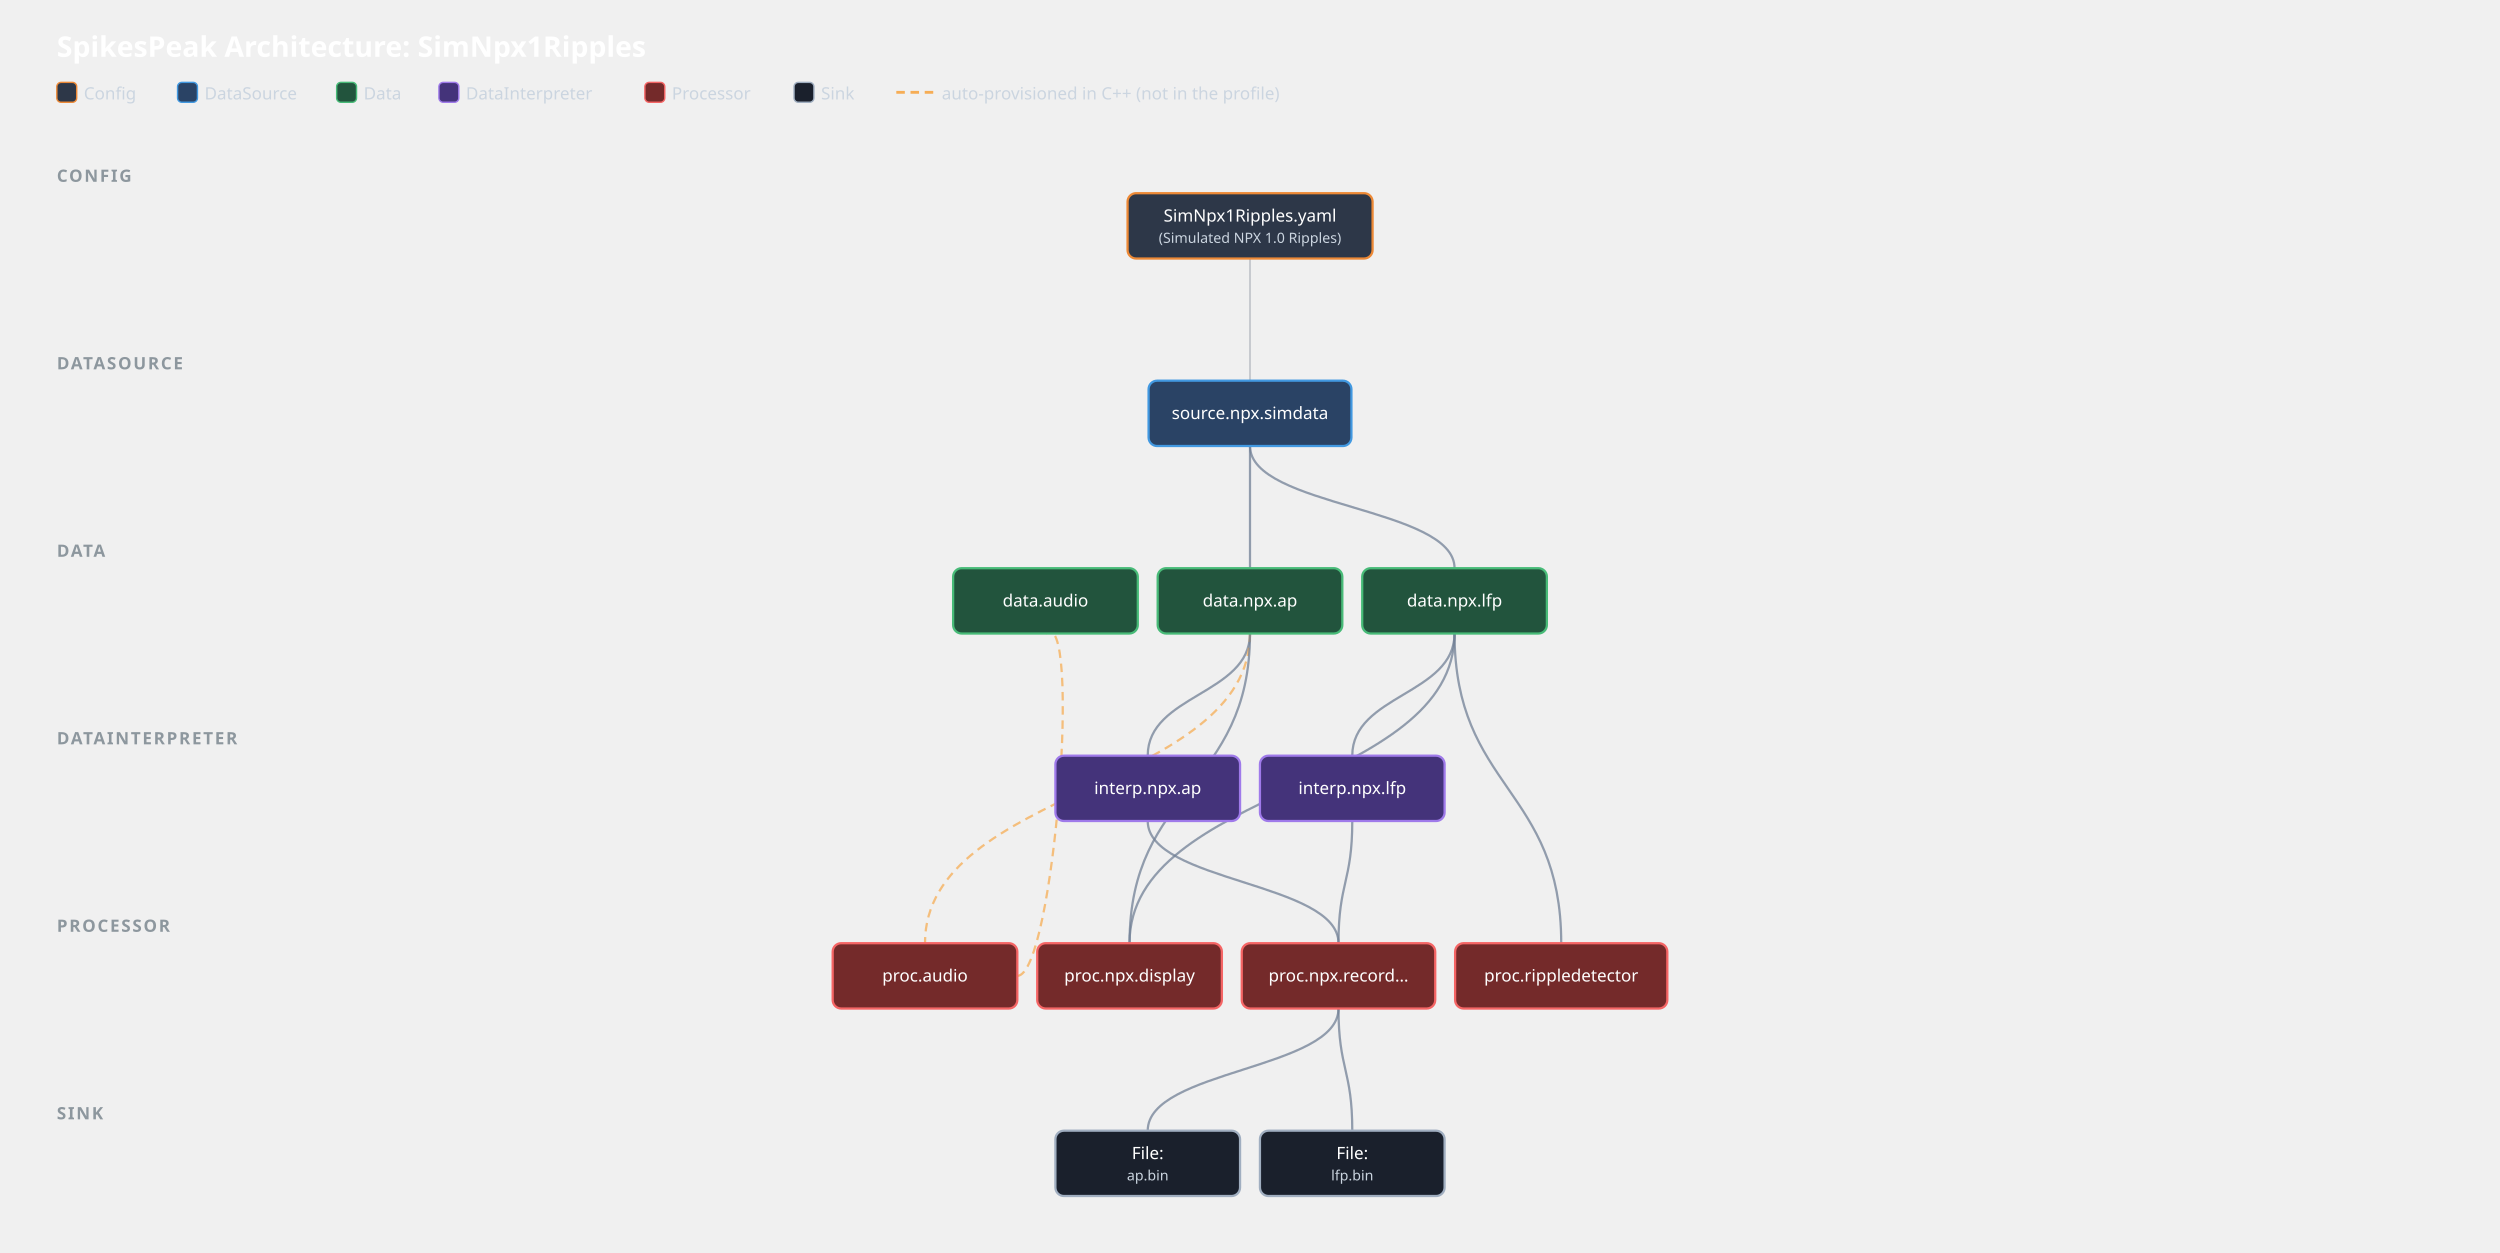
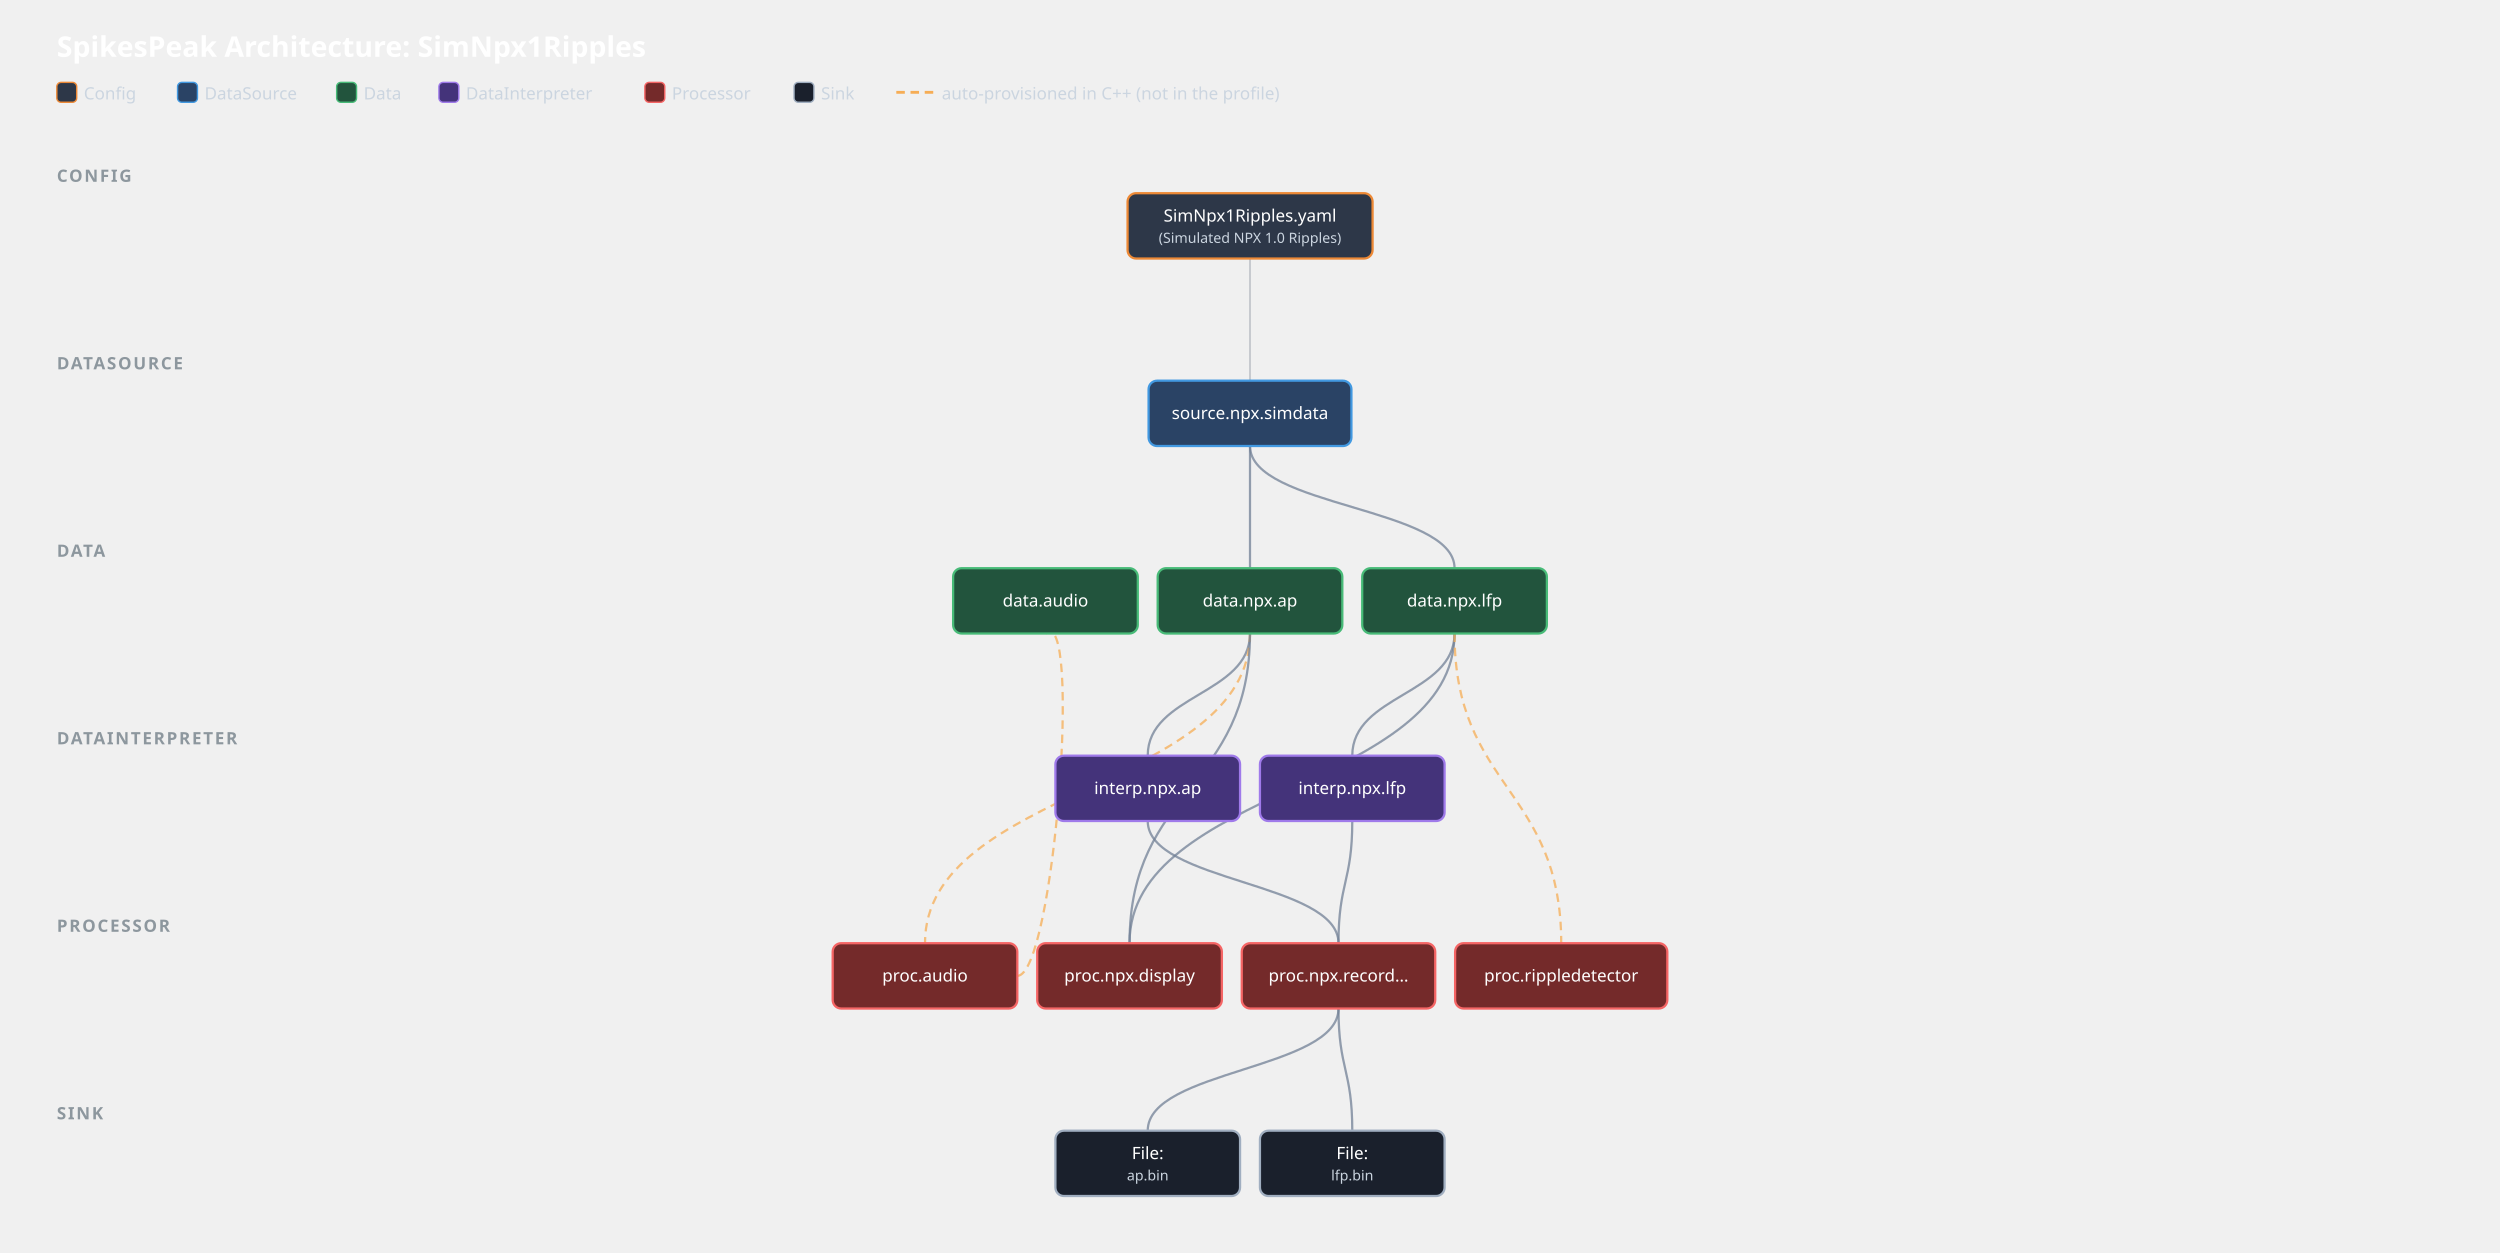
<svg xmlns="http://www.w3.org/2000/svg" width="1760.0" height="882.0" viewBox="0 0 1760.0 882.0" preserveAspectRatio="xMidYMin meet" style="background-color: #1a1a1a; max-width: 100%; height: auto;">
  <text x="40" y="40" fill="#fff" font-family="sans-serif" font-size="20" font-weight="bold">SpikesPeak Architecture: SimNpx1Ripples</text>
  <g id="legend">
    <rect x="40" y="58" width="14" height="14" rx="3" fill="#2d3748" stroke="#ed8936" stroke-width="1" />
    <text x="59" y="70" fill="#cbd5e0" font-family="sans-serif" font-size="12">Config</text>
    <rect x="125" y="58" width="14" height="14" rx="3" fill="#2a4365" stroke="#4299e1" stroke-width="1" />
    <text x="144" y="70" fill="#cbd5e0" font-family="sans-serif" font-size="12">DataSource</text>
    <rect x="237" y="58" width="14" height="14" rx="3" fill="#22543d" stroke="#48bb78" stroke-width="1" />
    <text x="256" y="70" fill="#cbd5e0" font-family="sans-serif" font-size="12">Data</text>
    <rect x="309" y="58" width="14" height="14" rx="3" fill="#44337a" stroke="#9f7aea" stroke-width="1" />
    <text x="328" y="70" fill="#cbd5e0" font-family="sans-serif" font-size="12">DataInterpreter</text>
    <rect x="454" y="58" width="14" height="14" rx="3" fill="#742a2a" stroke="#f56565" stroke-width="1" />
    <text x="473" y="70" fill="#cbd5e0" font-family="sans-serif" font-size="12">Processor</text>
    <rect x="559" y="58" width="14" height="14" rx="3" fill="#1a202c" stroke="#a0aec0" stroke-width="1" />
    <text x="578" y="70" fill="#cbd5e0" font-family="sans-serif" font-size="12">Sink</text>
    <path d="M 631 65 l 26 0" stroke="#f6ad55" stroke-width="2" stroke-dasharray="6 4" />
    <text x="663" y="70" fill="#cbd5e0" font-family="sans-serif" font-size="12">auto-provisioned in C++ (not in the profile)</text>
  </g>
  <g id="edges">
    <path d="M 880.0 182.0 C 880.0 207.8, 880.0 224.0, 880.0 242.0 L 880.0 268.0" fill="none" stroke="#4a5568" stroke-width="1.0" opacity="0.35" />
    <path d="M 880.0 446.0 C 880.0 489.0, 808.0 489.0, 808.0 532.0" fill="none" stroke="#718096" stroke-width="1.6" opacity="0.75" />
    <path d="M 880.0 446.0 C 880.0 555.0, 651.2 555.0, 651.2 664.0" fill="none" stroke="#f6ad55" stroke-width="1.6" opacity="0.75" stroke-dasharray="6 4" />
    <path d="M 880.0 446.0 C 880.0 555.0, 795.2 555.0, 795.2 664.0" fill="none" stroke="#718096" stroke-width="1.6" opacity="0.75" />
    <path d="M 1024.0 446.0 C 1024.0 489.0, 952.0 489.0, 952.0 532.0" fill="none" stroke="#718096" stroke-width="1.6" opacity="0.75" />
    <path d="M 1024.0 446.0 C 1024.0 555.0, 795.2 555.0, 795.2 664.0" fill="none" stroke="#718096" stroke-width="1.6" opacity="0.75" />
-     <path d="M 1024.0 446.0 C 1024.0 555.0, 1099.1 555.0, 1099.1 664.0" fill="none" stroke="#718096" stroke-width="1.6" opacity="0.75" />
+     <path d="M 1024.0 446.0 C 1024.0 555.0, 1099.1 555.0, 1099.1 664.0" fill="none" stroke="#f6ad55" stroke-width="1.6" opacity="0.75" stroke-dasharray="6 4" />
    <path d="M 808.0 578.0 C 808.0 621.0, 942.3 621.0, 942.3 664.0" fill="none" stroke="#718096" stroke-width="1.6" opacity="0.75" />
    <path d="M 952.0 578.0 C 952.0 621.0, 942.3 621.0, 942.3 664.0" fill="none" stroke="#718096" stroke-width="1.6" opacity="0.75" />
    <path d="M 716.2 687.0 C 742.2 687.0, 762.0 423.0, 736.0 446.0" fill="none" stroke="#f6ad55" stroke-width="1.6" opacity="0.75" stroke-dasharray="6 4" />
    <path d="M 942.3 710.0 C 942.3 753.0, 808.0 753.0, 808.0 796.0" fill="none" stroke="#718096" stroke-width="1.6" opacity="0.75" />
    <path d="M 942.3 710.0 C 942.3 753.0, 952.0 753.0, 952.0 796.0" fill="none" stroke="#718096" stroke-width="1.6" opacity="0.75" />
    <path d="M 880.0 314.0 C 880.0 357.0, 880.0 357.0, 880.0 400.0" fill="none" stroke="#718096" stroke-width="1.6" opacity="0.75" />
    <path d="M 880.0 314.0 C 880.0 357.0, 1024.0 357.0, 1024.0 400.0" fill="none" stroke="#718096" stroke-width="1.6" opacity="0.75" />
  </g>
  <g id="nodes">
    <text x="40" y="128.0" fill="#8d979e" font-family="sans-serif" font-size="12" font-weight="bold" letter-spacing="1.2">CONFIG</text>
    <text x="40" y="260.0" fill="#8d979e" font-family="sans-serif" font-size="12" font-weight="bold" letter-spacing="1.2">DATASOURCE</text>
    <text x="40" y="392.0" fill="#8d979e" font-family="sans-serif" font-size="12" font-weight="bold" letter-spacing="1.2">DATA</text>
    <text x="40" y="524.0" fill="#8d979e" font-family="sans-serif" font-size="12" font-weight="bold" letter-spacing="1.2">DATAINTERPRETER</text>
    <text x="40" y="656.0" fill="#8d979e" font-family="sans-serif" font-size="12" font-weight="bold" letter-spacing="1.2">PROCESSOR</text>
    <text x="40" y="788.0" fill="#8d979e" font-family="sans-serif" font-size="12" font-weight="bold" letter-spacing="1.2">SINK</text>
    <rect x="793.8" y="136.0" width="172.5" height="46" rx="6" fill="#2d3748" stroke="#ed8936" stroke-width="1.6" />
    <text x="880.0" y="156.0" fill="#fff" font-family="sans-serif" font-size="12" text-anchor="middle">SimNpx1Ripples.yaml</text>
    <text x="880.0" y="171.0" fill="#cbd5e0" font-family="sans-serif" font-size="10" text-anchor="middle">(Simulated NPX 1.0 Ripples)</text>
    <rect x="671.0" y="400.0" width="130.0" height="46" rx="6" fill="#22543d" stroke="#48bb78" stroke-width="1.6" />
    <text x="736.0" y="427.0" fill="#fff" font-family="sans-serif" font-size="12" text-anchor="middle">data.audio</text>
    <rect x="815.0" y="400.0" width="130.0" height="46" rx="6" fill="#22543d" stroke="#48bb78" stroke-width="1.6" />
    <text x="880.0" y="427.0" fill="#fff" font-family="sans-serif" font-size="12" text-anchor="middle">data.npx.ap</text>
    <rect x="959.0" y="400.0" width="130.0" height="46" rx="6" fill="#22543d" stroke="#48bb78" stroke-width="1.6" />
    <text x="1024.0" y="427.0" fill="#fff" font-family="sans-serif" font-size="12" text-anchor="middle">data.npx.lfp</text>
    <rect x="743.0" y="532.0" width="130.0" height="46" rx="6" fill="#44337a" stroke="#9f7aea" stroke-width="1.6" />
    <text x="808.0" y="559.0" fill="#fff" font-family="sans-serif" font-size="12" text-anchor="middle">interp.npx.ap</text>
    <rect x="887.0" y="532.0" width="130.0" height="46" rx="6" fill="#44337a" stroke="#9f7aea" stroke-width="1.6" />
    <text x="952.0" y="559.0" fill="#fff" font-family="sans-serif" font-size="12" text-anchor="middle">interp.npx.lfp</text>
    <rect x="586.2" y="664.0" width="130.0" height="46" rx="6" fill="#742a2a" stroke="#f56565" stroke-width="1.6" />
    <text x="651.2" y="691.0" fill="#fff" font-family="sans-serif" font-size="12" text-anchor="middle">proc.audio</text>
    <rect x="730.2" y="664.0" width="130.0" height="46" rx="6" fill="#742a2a" stroke="#f56565" stroke-width="1.6" />
    <text x="795.2" y="691.0" fill="#fff" font-family="sans-serif" font-size="12" text-anchor="middle">proc.npx.display</text>
    <rect x="874.2" y="664.0" width="136.2" height="46" rx="6" fill="#742a2a" stroke="#f56565" stroke-width="1.6" />
    <text x="942.3" y="691.0" fill="#fff" font-family="sans-serif" font-size="12" text-anchor="middle">proc.npx.record…</text>
    <rect x="1024.4" y="664.0" width="149.4" height="46" rx="6" fill="#742a2a" stroke="#f56565" stroke-width="1.6" />
    <text x="1099.1" y="691.0" fill="#fff" font-family="sans-serif" font-size="12" text-anchor="middle">proc.rippledetector</text>
    <rect x="743.0" y="796.0" width="130.0" height="46" rx="6" fill="#1a202c" stroke="#a0aec0" stroke-width="1.6" />
    <text x="808.0" y="816.0" fill="#fff" font-family="sans-serif" font-size="12" text-anchor="middle">File:</text>
    <text x="808.0" y="831.0" fill="#cbd5e0" font-family="sans-serif" font-size="10" text-anchor="middle">ap.bin</text>
    <rect x="887.0" y="796.0" width="130.0" height="46" rx="6" fill="#1a202c" stroke="#a0aec0" stroke-width="1.6" />
    <text x="952.0" y="816.0" fill="#fff" font-family="sans-serif" font-size="12" text-anchor="middle">File:</text>
    <text x="952.0" y="831.0" fill="#cbd5e0" font-family="sans-serif" font-size="10" text-anchor="middle">lfp.bin</text>
    <rect x="808.6" y="268.0" width="142.8" height="46" rx="6" fill="#2a4365" stroke="#4299e1" stroke-width="1.6" />
    <text x="880.0" y="295.0" fill="#fff" font-family="sans-serif" font-size="12" text-anchor="middle">source.npx.simdata</text>
  </g>
</svg>
